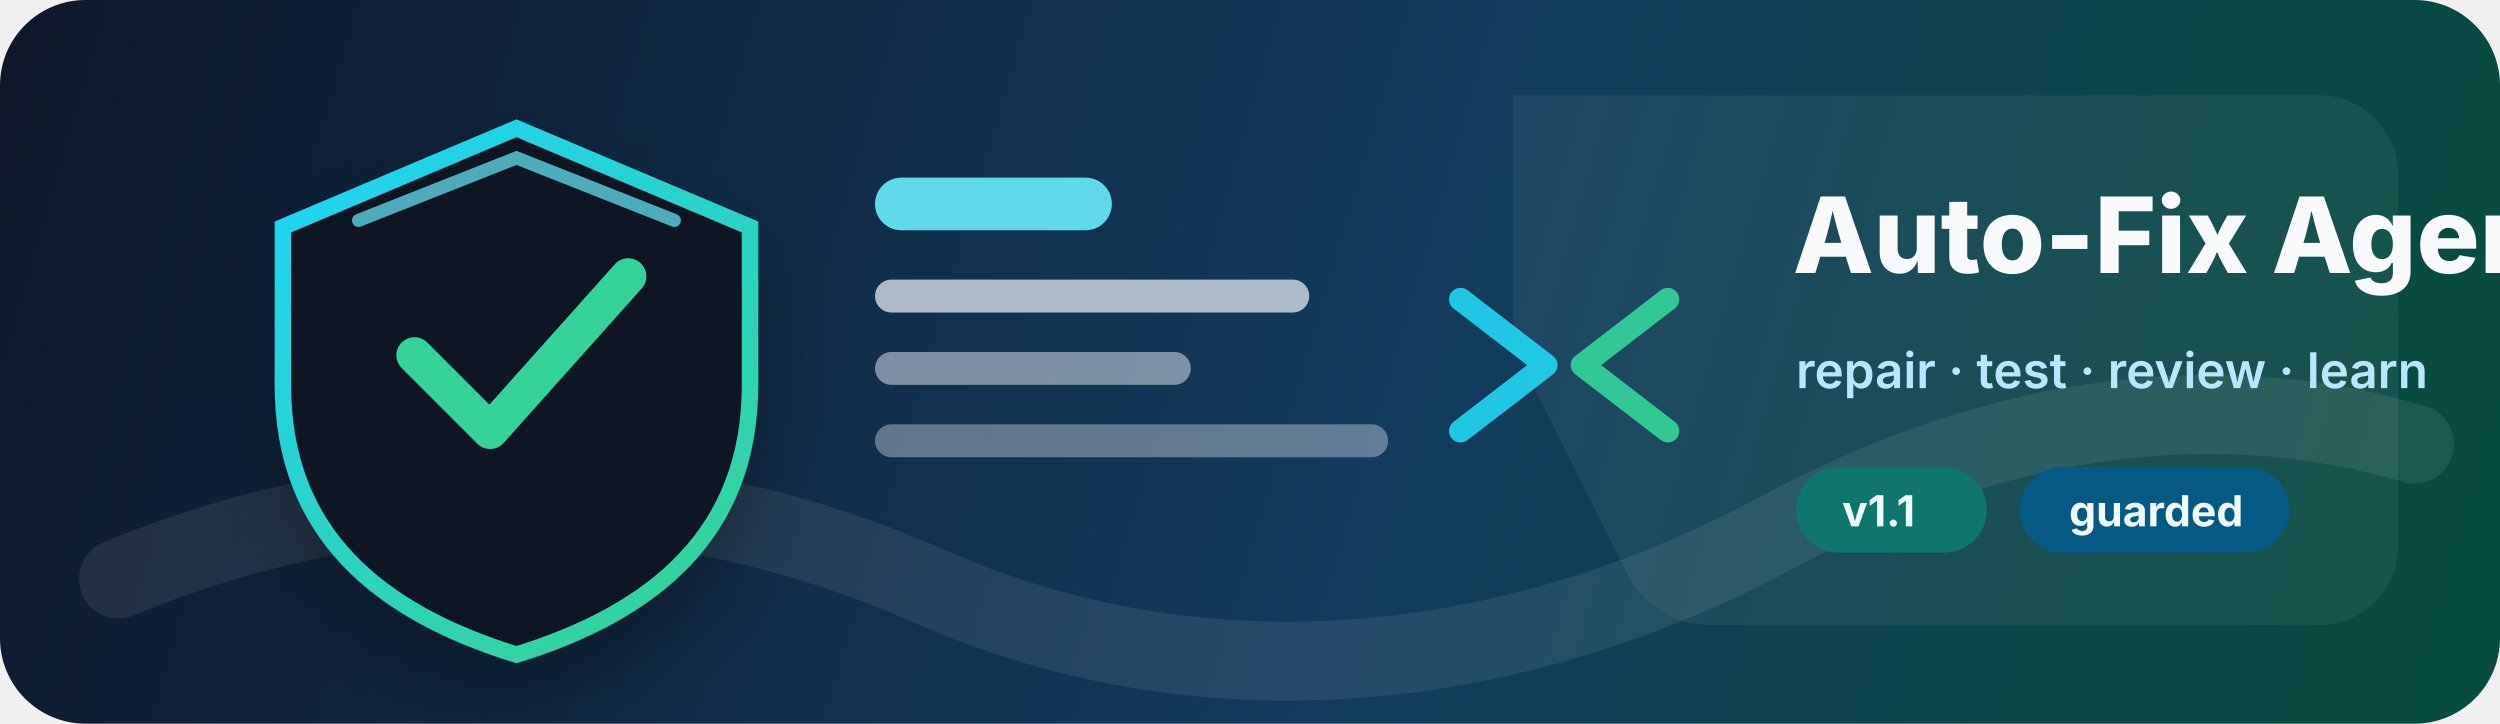
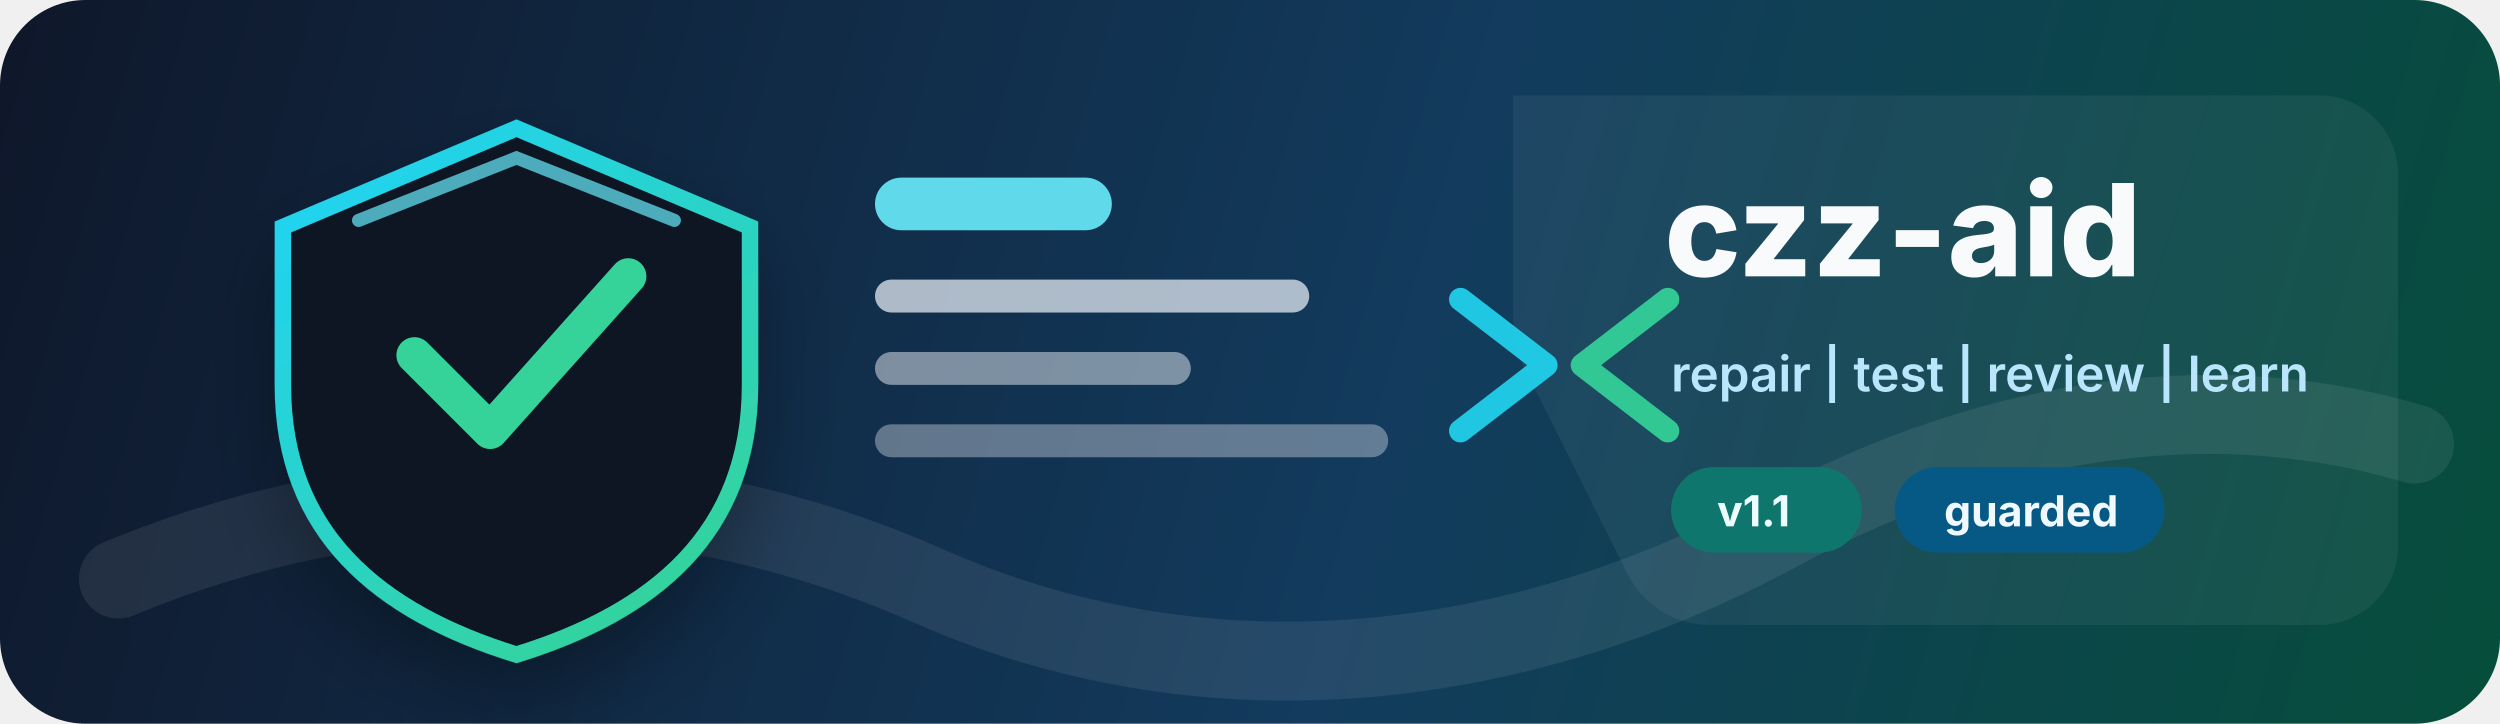
<svg xmlns="http://www.w3.org/2000/svg" width="760" height="220" viewBox="0 0 760 220" fill="none" role="img" aria-labelledby="title desc">
  <defs>
    <linearGradient id="bg" x1="0" y1="0" x2="760" y2="220" gradientUnits="userSpaceOnUse">
      <stop stop-color="#0f172a" />
      <stop offset="0.56" stop-color="#123b5d" />
      <stop offset="1" stop-color="#064e3b" />
    </linearGradient>
    <linearGradient id="accent" x1="120" y1="42" x2="225" y2="176" gradientUnits="userSpaceOnUse">
      <stop stop-color="#22d3ee" />
      <stop offset="1" stop-color="#34d399" />
    </linearGradient>
    <filter id="shadow" x="-20%" y="-20%" width="140%" height="140%" color-interpolation-filters="sRGB">
      <feDropShadow dx="0" dy="12" stdDeviation="12" flood-color="#000000" flood-opacity="0.32" />
    </filter>
  </defs>
  <rect width="760" height="220" rx="26" fill="url(#bg)" />
  <path d="M460 29H705C718.255 29 729 39.745 729 53V166C729 179.255 718.255 190 705 190H520C509 190 499.5 184 494.5 174L460 105V29Z" fill="#ffffff" opacity="0.055" />
  <path d="M36 176C118 142 205 144 282 178C363 214 456 207 540 162C610 124 677 118 734 135" stroke="#ffffff" stroke-opacity="0.08" stroke-width="24" stroke-linecap="round" />
  <g filter="url(#shadow)">
    <path d="M157 39L228 69V117C228 162 199 186 157 199C115 186 86 162 86 117V69L157 39Z" fill="#0b1220" stroke="url(#accent)" stroke-width="5" />
    <path d="M126 108L149 131L191 84" stroke="#34d399" stroke-width="11" stroke-linecap="round" stroke-linejoin="round" />
    <path d="M109 67L157 48L205 67" stroke="#67e8f9" stroke-width="4" stroke-linecap="round" stroke-opacity="0.72" />
  </g>
  <g opacity="0.92">
    <rect x="266" y="54" width="72" height="16" rx="8" fill="#67e8f9" />
    <rect x="266" y="85" width="132" height="10" rx="5" fill="#e2e8f0" opacity="0.82" />
    <rect x="266" y="107" width="96" height="10" rx="5" fill="#e2e8f0" opacity="0.56" />
    <rect x="266" y="129" width="156" height="10" rx="5" fill="#e2e8f0" opacity="0.42" />
    <path d="M444 91L470 111L444 131" stroke="#22d3ee" stroke-width="7" stroke-linecap="round" stroke-linejoin="round" />
    <path d="M507 131L481 111L507 91" stroke="#34d399" stroke-width="7" stroke-linecap="round" stroke-linejoin="round" />
  </g>
-   <text x="545" y="83" fill="#f8fafc" font-family="Inter, Segoe UI, Arial, sans-serif" font-size="32" font-weight="800">Auto-Fix Agent</text>
-   <text x="546" y="118" fill="#bae6fd" font-family="Inter, Segoe UI, Arial, sans-serif" font-size="15" font-weight="600">repair · test · review · learn</text>
+   <text x="506" y="84" fill="#f8fafc" font-family="Inter, Segoe UI, Arial, sans-serif" font-size="39" font-weight="800">czz-aid</text>
+   <text x="508" y="119" fill="#bae6fd" font-family="Inter, Segoe UI, Arial, sans-serif" font-size="15" font-weight="600">repair | test | review | learn</text>
  <g font-family="Inter, Segoe UI, Arial, sans-serif" font-size="13" font-weight="700">
-     <rect x="546" y="142" width="58" height="26" rx="13" fill="#0f766e" />
-     <text x="560" y="160" fill="#ecfeff">v1.1</text>
-     <rect x="614" y="142" width="82" height="26" rx="13" fill="#075985" />
-     <text x="629" y="160" fill="#f0f9ff">guarded</text>
+     <rect x="508" y="142" width="58" height="26" rx="13" fill="#0f766e" />
+     <text x="522" y="160" fill="#ecfeff">v1.1</text>
+     <rect x="576" y="142" width="82" height="26" rx="13" fill="#075985" />
+     <text x="591" y="160" fill="#f0f9ff">guarded</text>
  </g>
</svg>
